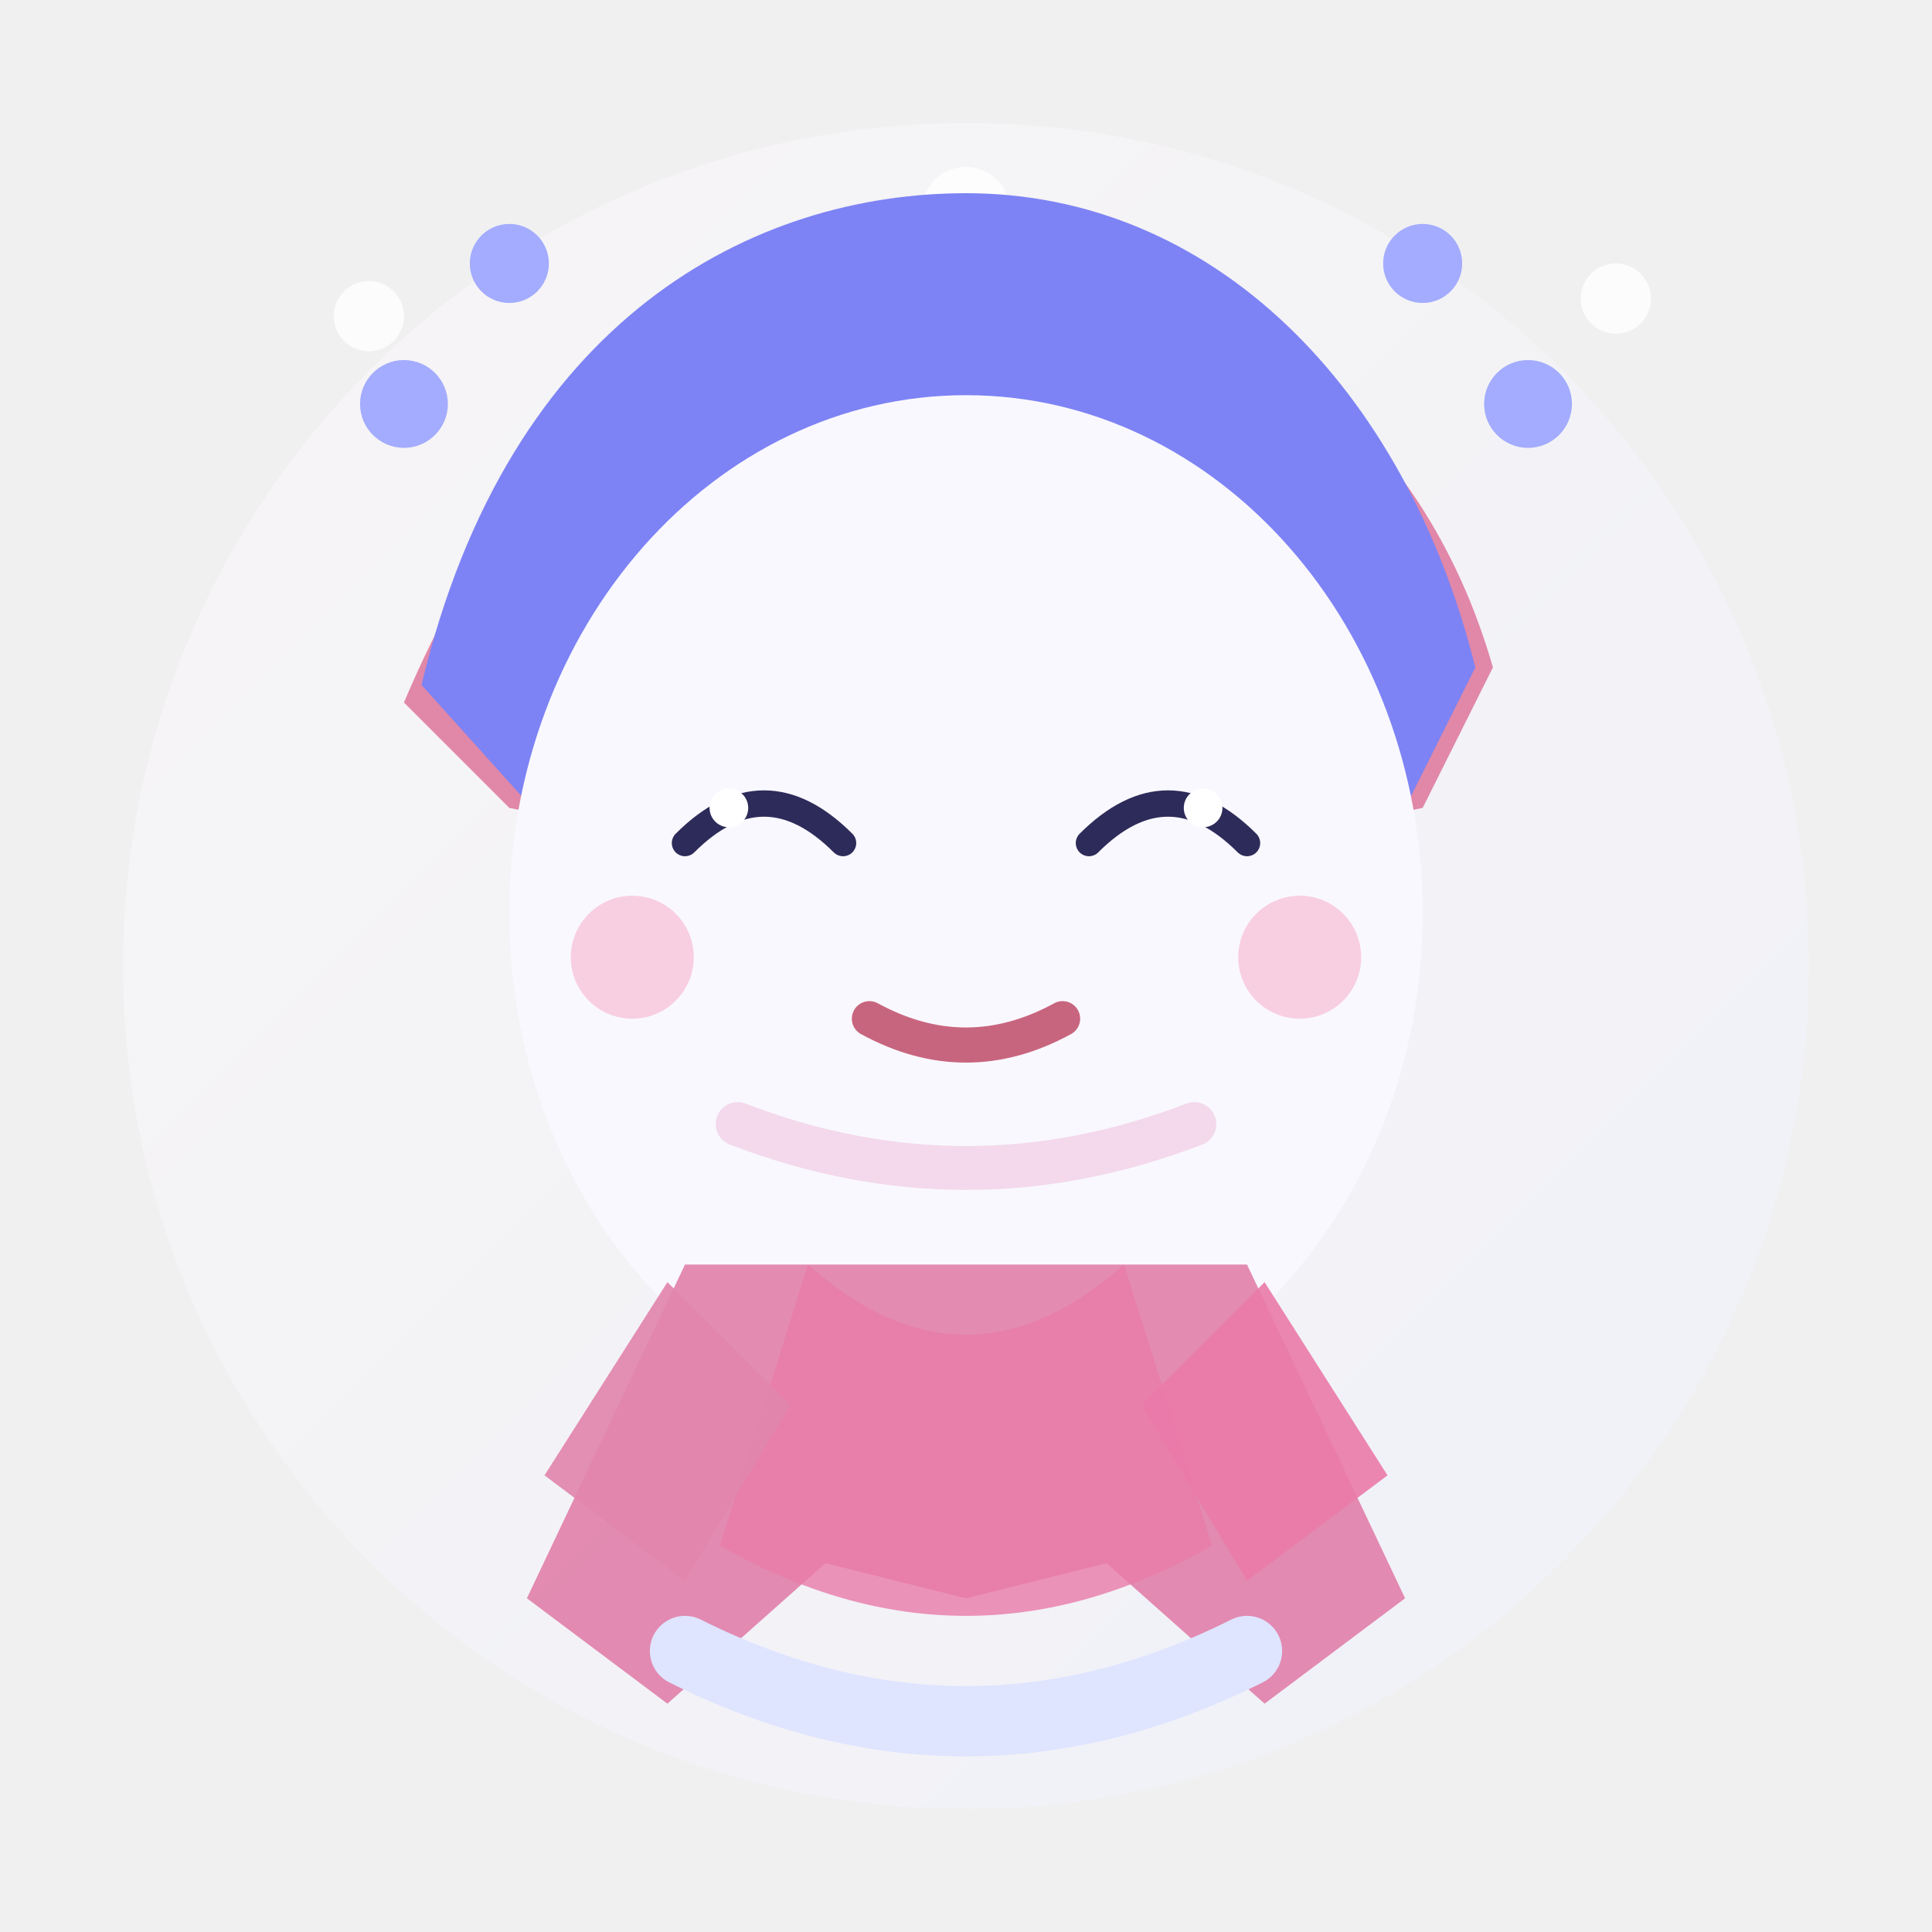
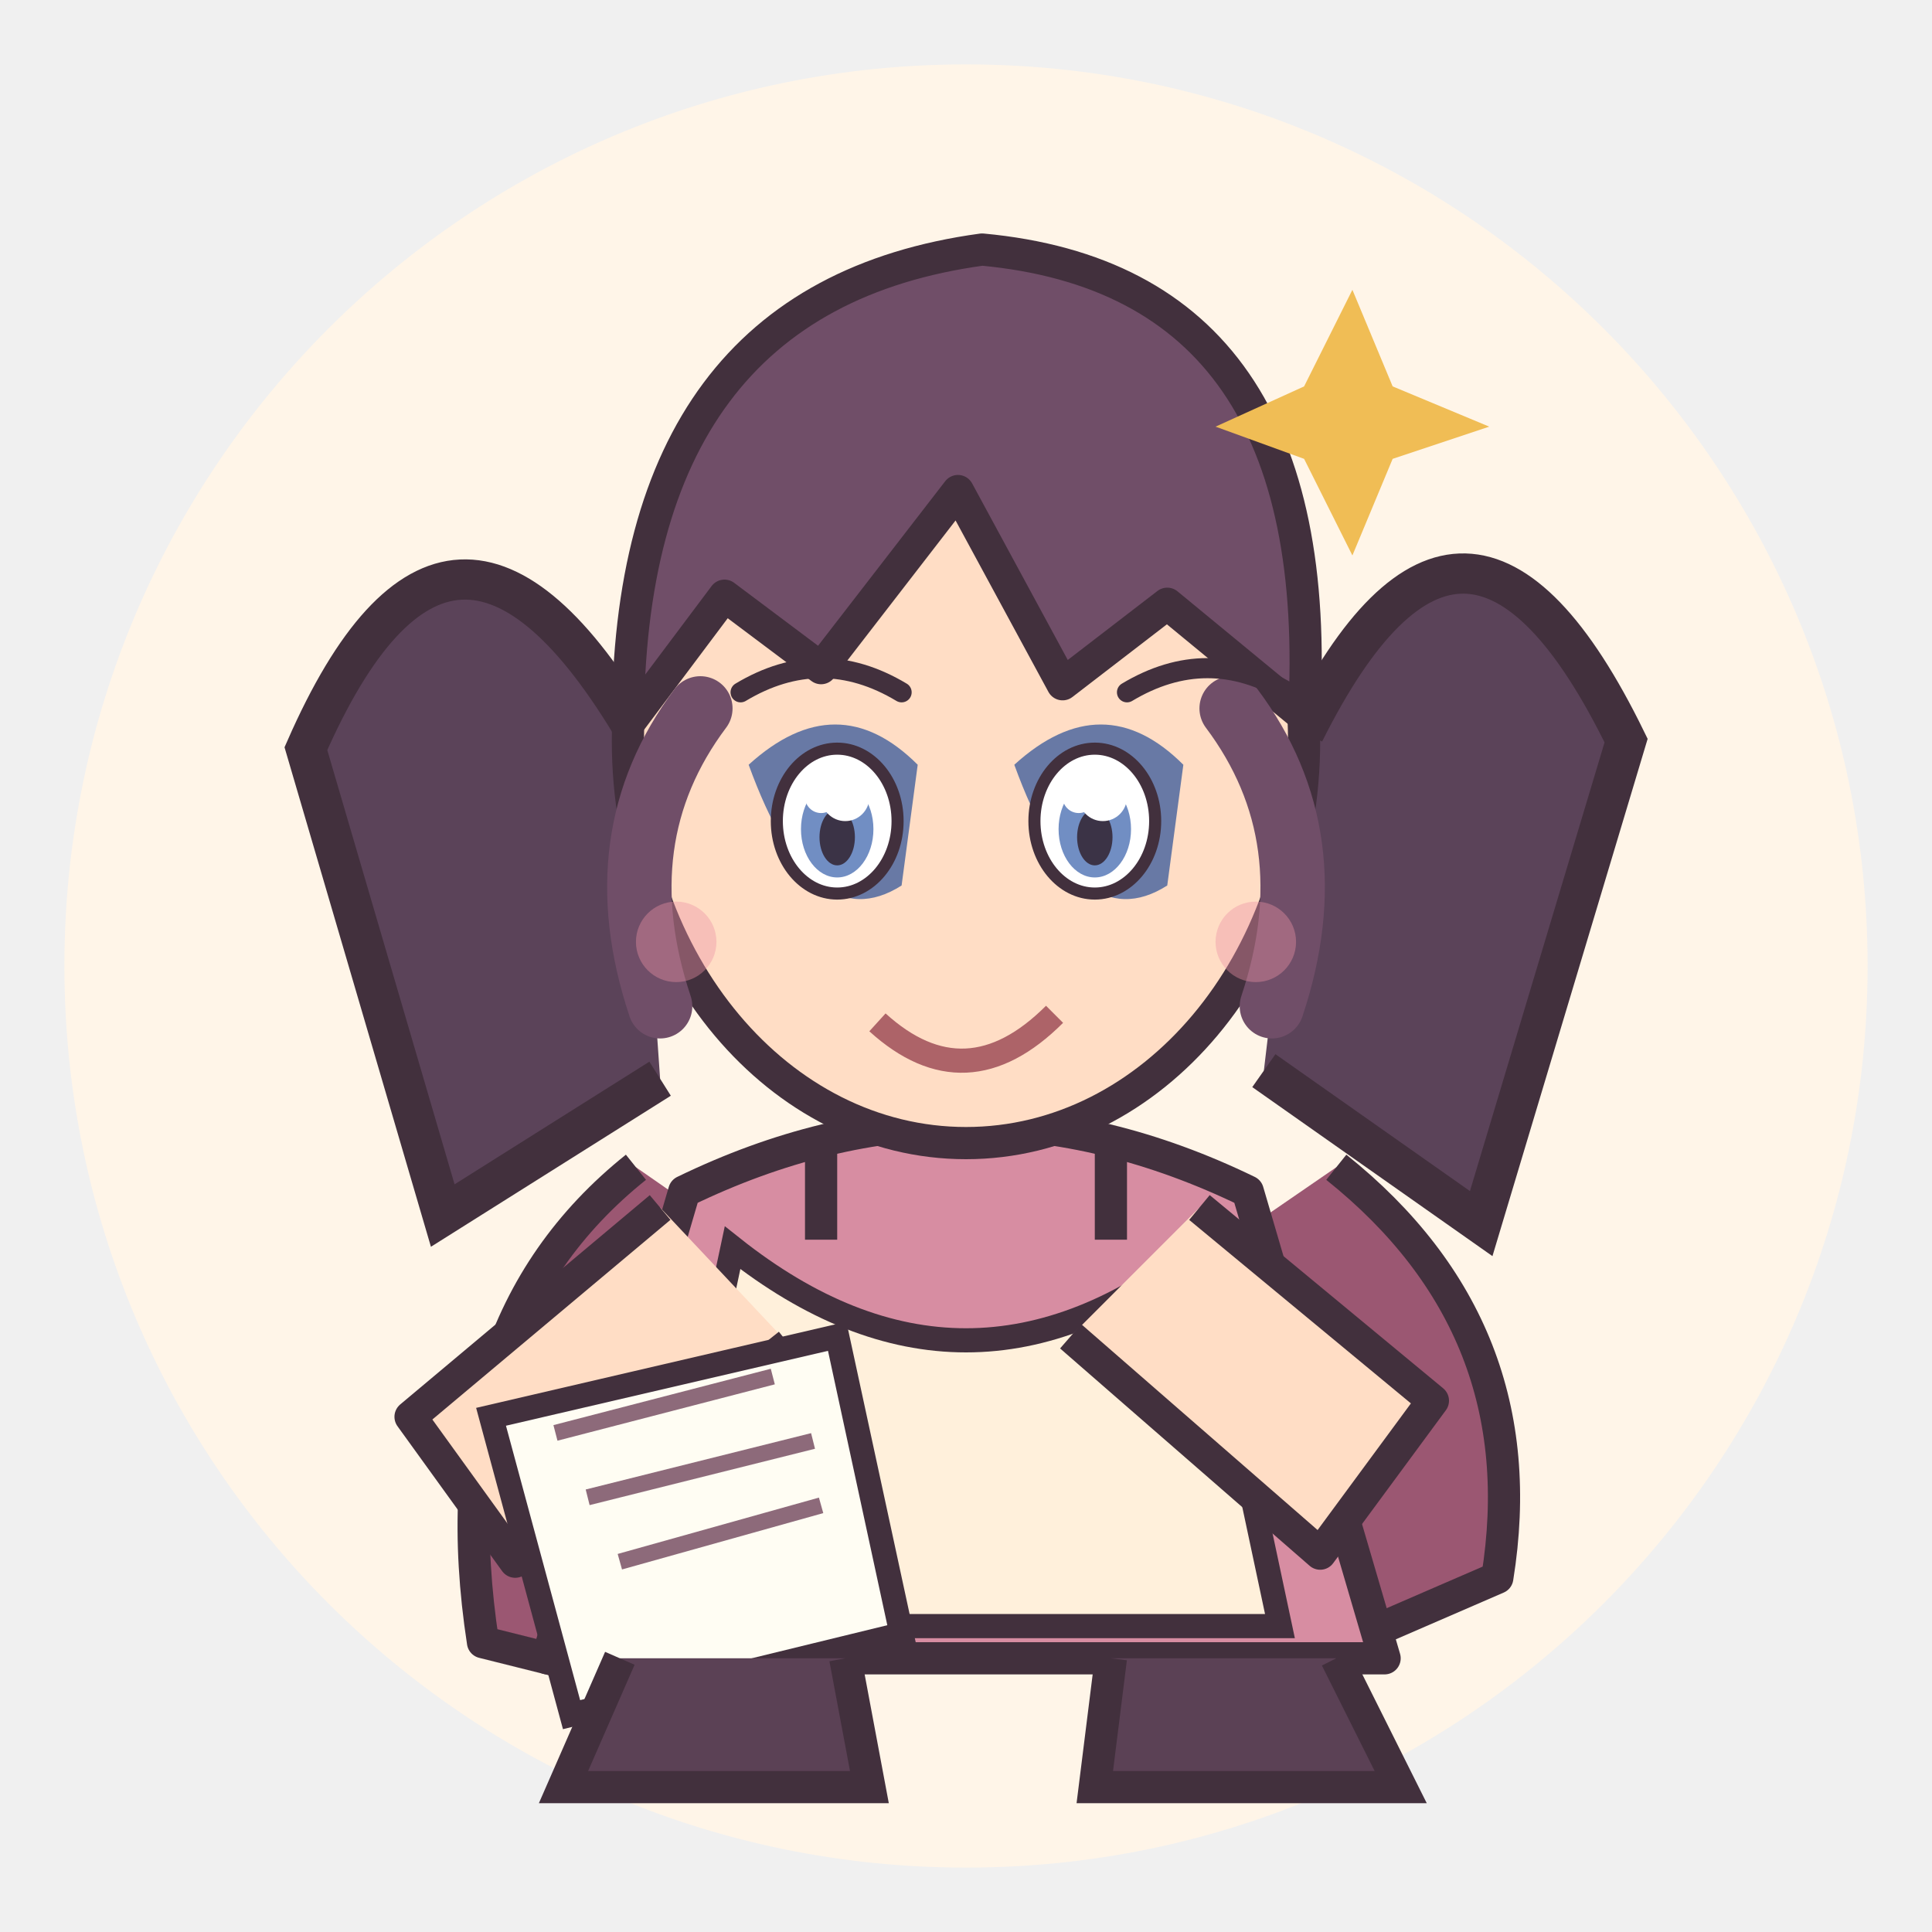
- <svg xmlns="http://www.w3.org/2000/svg" viewBox="0 0 220 220" role="img" aria-label="SCED personality character">
-   <defs>
-     <linearGradient id="bg-SCED" x1="0" x2="1" y1="0" y2="1">
-       <stop offset="0" stop-color="#fffafc" />
-       <stop offset="1" stop-color="#eef2ff" />
-     </linearGradient>
-   </defs>
-   <circle cx="110" cy="110" r="96" fill="url(#bg-SCED)" opacity="0.45" />
-   <g fill="white" opacity="0.8">
-     <circle cx="42" cy="36" r="4" />
-     <circle cx="184" cy="34" r="4" />
-     <circle cx="110" cy="24" r="5" />
-   </g>
-   <path d="M46 80 C62 42 88 28 116 30 C140 32 162 48 170 76 L162 92 L122 100 L110 72 L98 100 L58 92 Z" fill="#e187a8" />
-   <path d="M65 78 C72 58 89 52 110 52 C133 52 148 60 156 82 L144 98 L110 104 L78 98 Z" fill="#f5bfd1" opacity="0.95" />
-   <path d="M48 78 C58 36 86 22 110 22 C138 22 160 44 168 76 L156 100 L110 104 L66 98 Z" fill="#7d83f4" />
-   <path d="M68 76 C78 58 94 48 110 48 C126 48 140 56 150 72 L136 92 L110 98 L84 90 Z" fill="#a4aafc" opacity="0.96" />
-   <ellipse cx="110" cy="104" rx="52" ry="59" fill="#f9f8ff" />
-   <circle cx="72" cy="109" r="7" fill="#f7c4d8" opacity="0.8" />
-   <circle cx="148" cy="109" r="7" fill="#f7c4d8" opacity="0.8" />
-   <path d="M78 96 C84 90 90 90 96 96" fill="none" stroke="#2d2b59" stroke-width="3" stroke-linecap="round" />
-   <path d="M124 96 C130 90 136 90 142 96" fill="none" stroke="#2d2b59" stroke-width="3" stroke-linecap="round" />
-   <circle cx="83" cy="92" r="2.2" fill="#fff" />
-   <circle cx="137" cy="92" r="2.2" fill="#fff" />
-   <path d="M99 116 Q110 122 121 116" fill="none" stroke="#c8657e" stroke-width="4" stroke-linecap="round" />
-   <path d="M84 128 Q110 138 136 128" fill="none" stroke="#f3d9eb" stroke-width="5" stroke-linecap="round" />
-   <path d="M78 144 L60 182 L76 194 L94 178 L110 182 L126 178 L144 194 L160 182 L142 144 Z" fill="#e286ae" opacity="0.96" />
-   <path d="M92 144 Q110 160 128 144 L138 176 Q110 192 82 176 Z" fill="#ea7aa9" opacity="0.8" />
-   <path d="M76 146 L62 168 L78 180 L90 160 Z" fill="#e286ae" opacity="0.92" />
-   <path d="M144 146 L158 168 L142 180 L130 160 Z" fill="#ea7aa9" opacity="0.9" />
-   <g fill="#9ca6ff" opacity="0.92">
-     <circle cx="46" cy="46" r="5" />
-     <circle cx="58" cy="30" r="4.5" />
-     <circle cx="174" cy="46" r="5" />
-     <circle cx="162" cy="30" r="4.5" />
-   </g>
-   <path d="M78 188 Q110 204 142 188" fill="none" stroke="#dfe4ff" stroke-width="8" stroke-linecap="round" />
+ <svg xmlns="http://www.w3.org/2000/svg" viewBox="0 0 240 240" role="img" aria-label="Anime fan sharing a favorite book">
+   <circle cx="120" cy="120" r="112" fill="#fff5e8" />
+   <path d="M79 145q-25 20-19 59l32 8 23-42m51-25q25 20 20 51l-30 13-22-42" fill="#9b5772" stroke="#42303d" stroke-width="4" stroke-linejoin="round" />
+   <path d="M85 148q35-17 70 0l17 58H68z" fill="#d78da2" stroke="#42303d" stroke-width="4" stroke-linejoin="round" />
+   <path d="M91 155q29 23 58 0l10 47H81z" fill="#fff0db" stroke="#42303d" stroke-width="3" />
+   <path d="M82 150l-31 26 13 18 34-27m51-17 29 24-14 19-31-27" fill="#ffddc5" stroke="#42303d" stroke-width="4" stroke-linejoin="round" />
+   <path d="M61 176l43-10 8 37-41 10z" fill="#fffdf3" stroke="#42303d" stroke-width="3" />
+   <path d="M69 178l27-7m-23 15 28-7m-24 15 25-7" stroke="#8d6a7a" stroke-width="2" />
+   <path d="M79 91q-23-39-41 2l17 58 27-17m80-43q20-40 40 1l-18 60-27-19" fill="#5b4359" stroke="#42303d" stroke-width="5" />
+   <ellipse cx="120" cy="92" rx="42" ry="50" fill="#ffddc5" stroke="#42303d" stroke-width="4" />
+   <path d="M78 90q0-53 44-59 43 4 40 58l-17-14-13 10-13-24-17 22-12-9-12 16z" fill="#704e68" stroke="#42303d" stroke-width="4" stroke-linejoin="round" />
+   <path d="M87 88q-12 16-5 37m71-37q12 16 5 37" fill="none" stroke="#704e68" stroke-width="8" stroke-linecap="round" />
+   <path d="M93 95q11-10 21 0l-2 15q-11 7-19-15m33 0q11-10 21 0l-2 15q-11 7-19-15" fill="#6879a5" />
+   <path d="M92 86q10-6 20 0m28 0q10-6 20 0" fill="none" stroke="#42303d" stroke-width="2.5" stroke-linecap="round" />
+   <ellipse cx="104" cy="102" rx="7.5" ry="9" fill="#fff" stroke="#42303d" stroke-width="1.5" />
+   <ellipse cx="136" cy="102" rx="7.5" ry="9" fill="#fff" stroke="#42303d" stroke-width="1.5" />
+   <ellipse cx="104" cy="103" rx="4.5" ry="6" fill="#718ec3" />
+   <ellipse cx="136" cy="103" rx="4.5" ry="6" fill="#718ec3" />
+   <ellipse cx="104" cy="104" rx="2.2" ry="3.5" fill="#3b3346" />
+   <ellipse cx="136" cy="104" rx="2.2" ry="3.5" fill="#3b3346" />
+   <circle cx="102" cy="99" r="2" fill="#fff" />
+   <circle cx="134" cy="99" r="2" fill="#fff" />
+   <circle cx="84" cy="117" r="5" fill="#ec91a4" opacity=".4" />
+   <circle cx="156" cy="117" r="5" fill="#ec91a4" opacity=".4" />
+   <circle cx="105" cy="99" r="3" fill="#fff" />
+   <circle cx="137" cy="99" r="3" fill="#fff" />
+   <path d="M109 127q11 10 22-1" fill="none" stroke="#ad6368" stroke-width="3" />
+   <path d="M102 142v12m36-12v12" stroke="#42303d" stroke-width="4" />
+   <path d="M77 206l-7 16h38l-3-16m61 0 8 16h-38l2-16" fill="#5b4155" stroke="#42303d" stroke-width="4" />
+   <path d="M162 48l6-12 5 12 12 5-12 4-5 12-6-12-11-4z" fill="#f0bd55" />
</svg>
